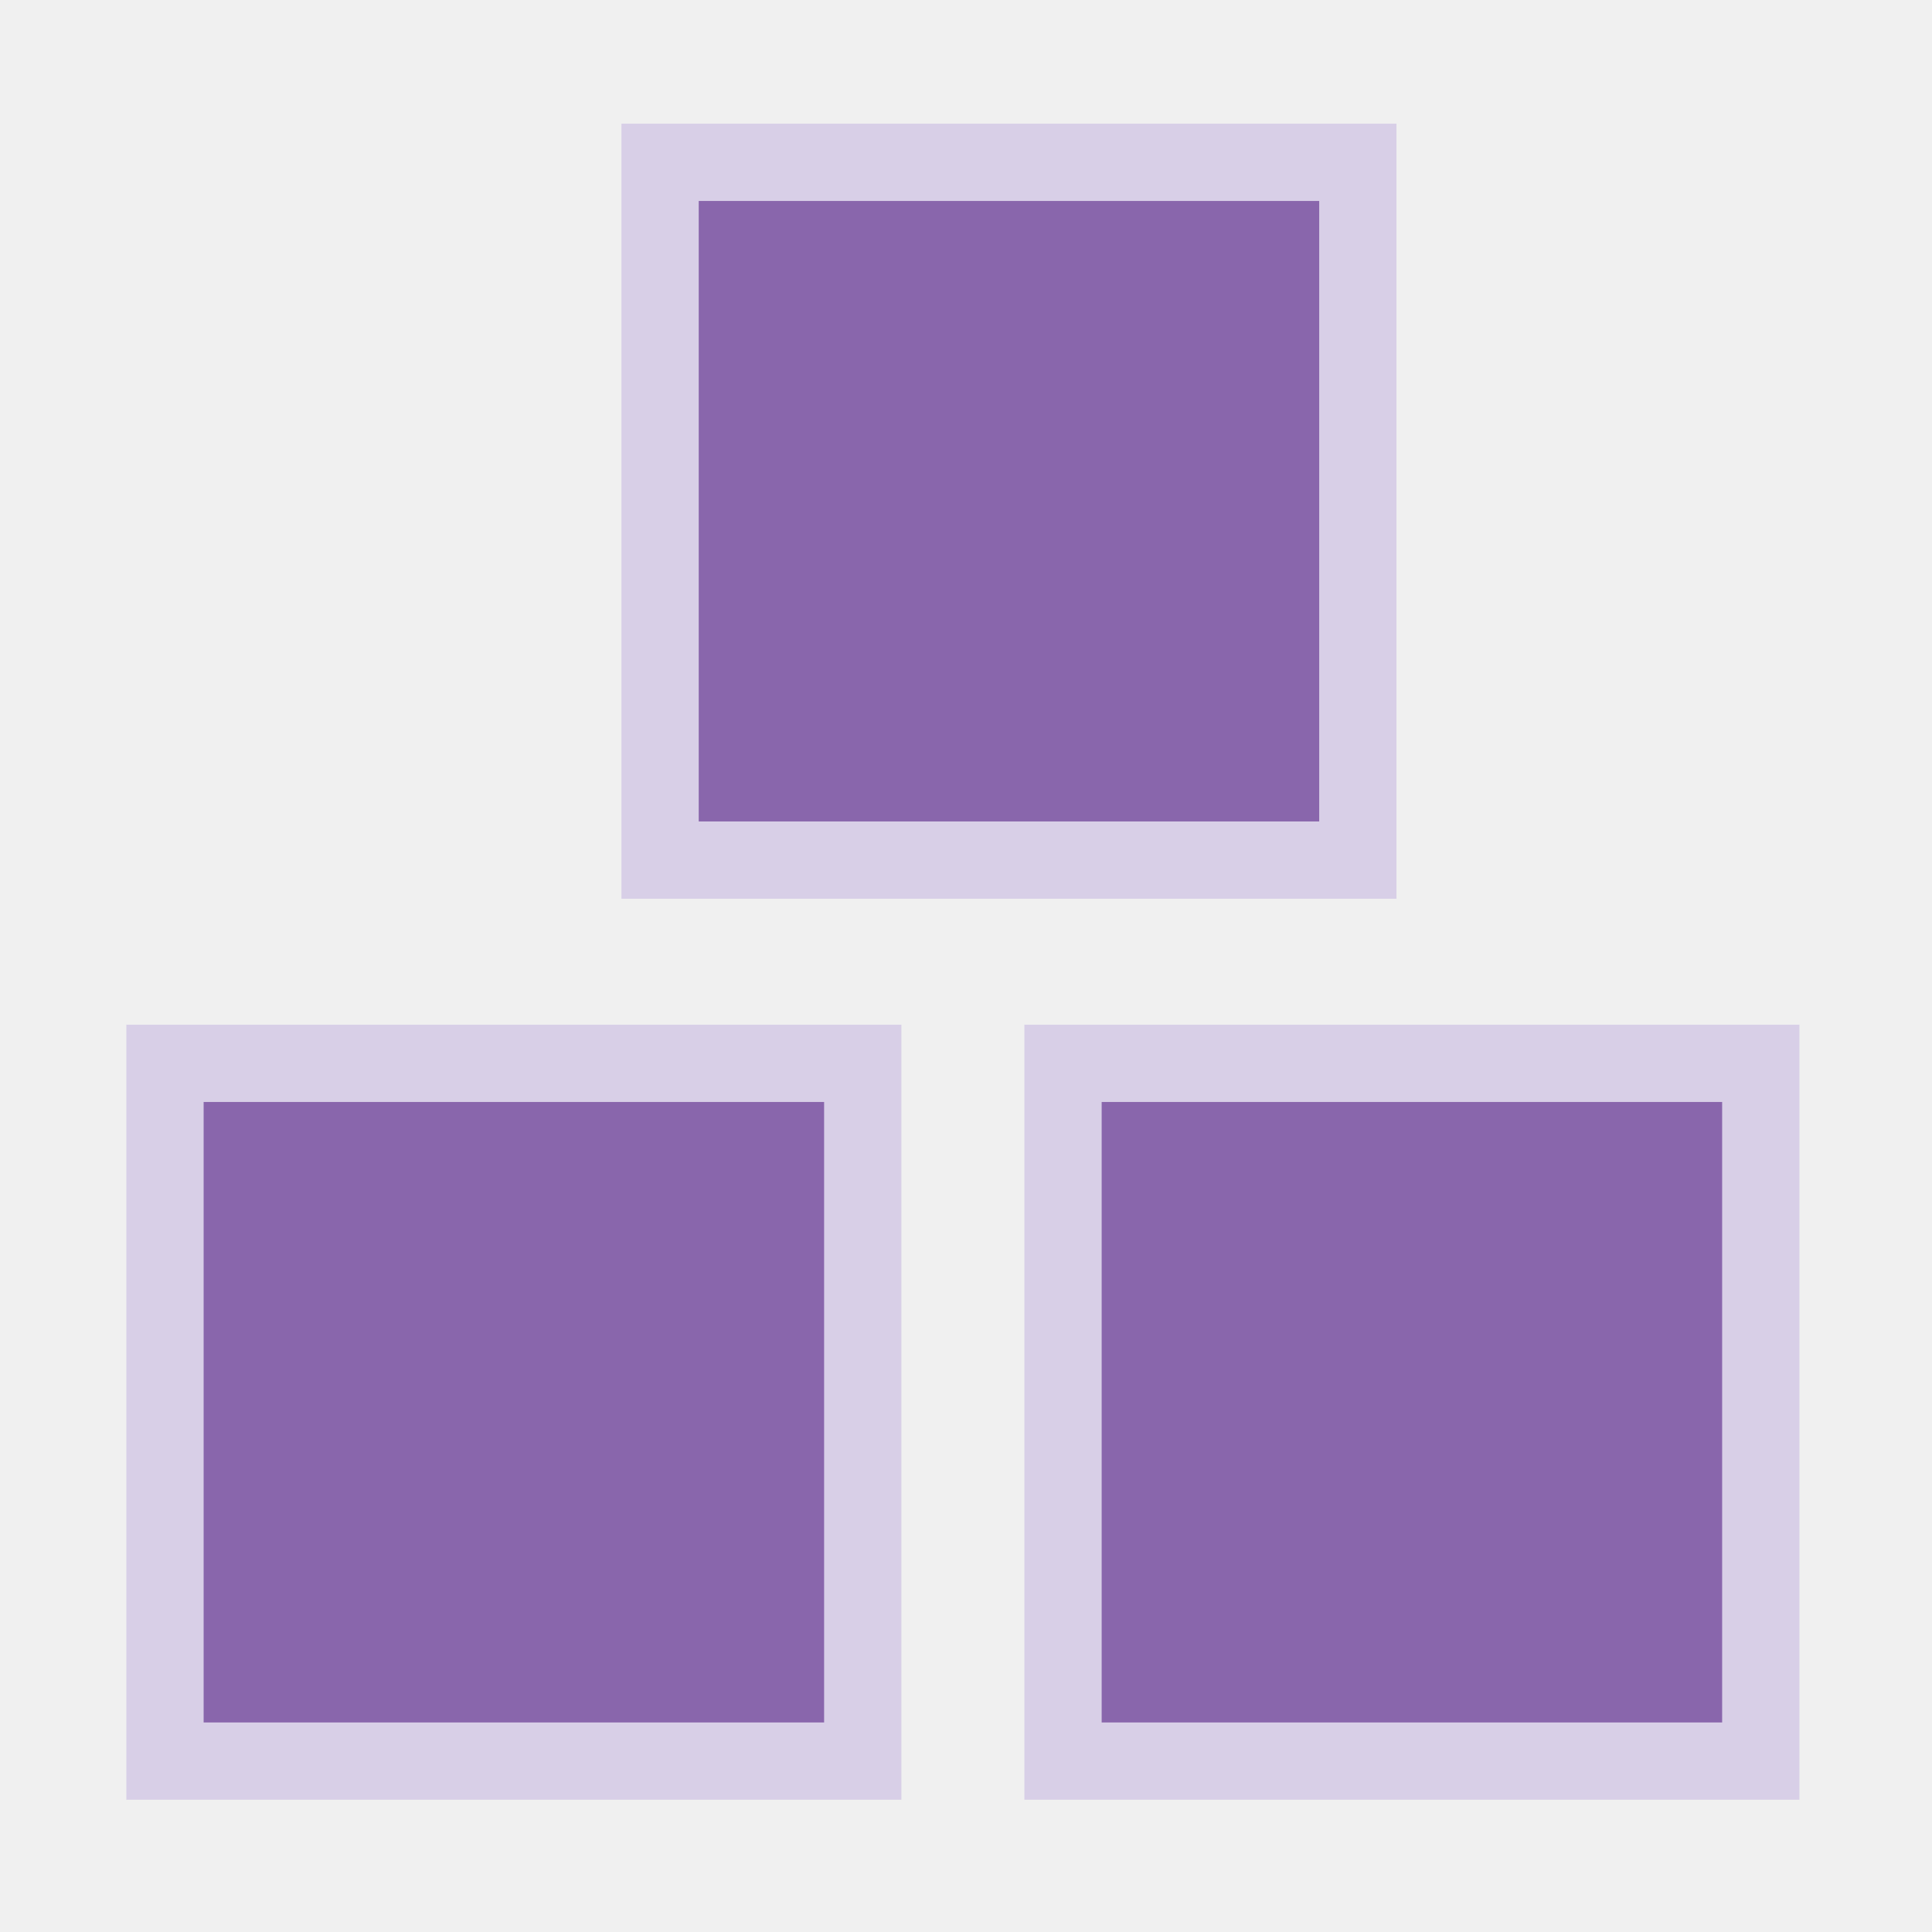
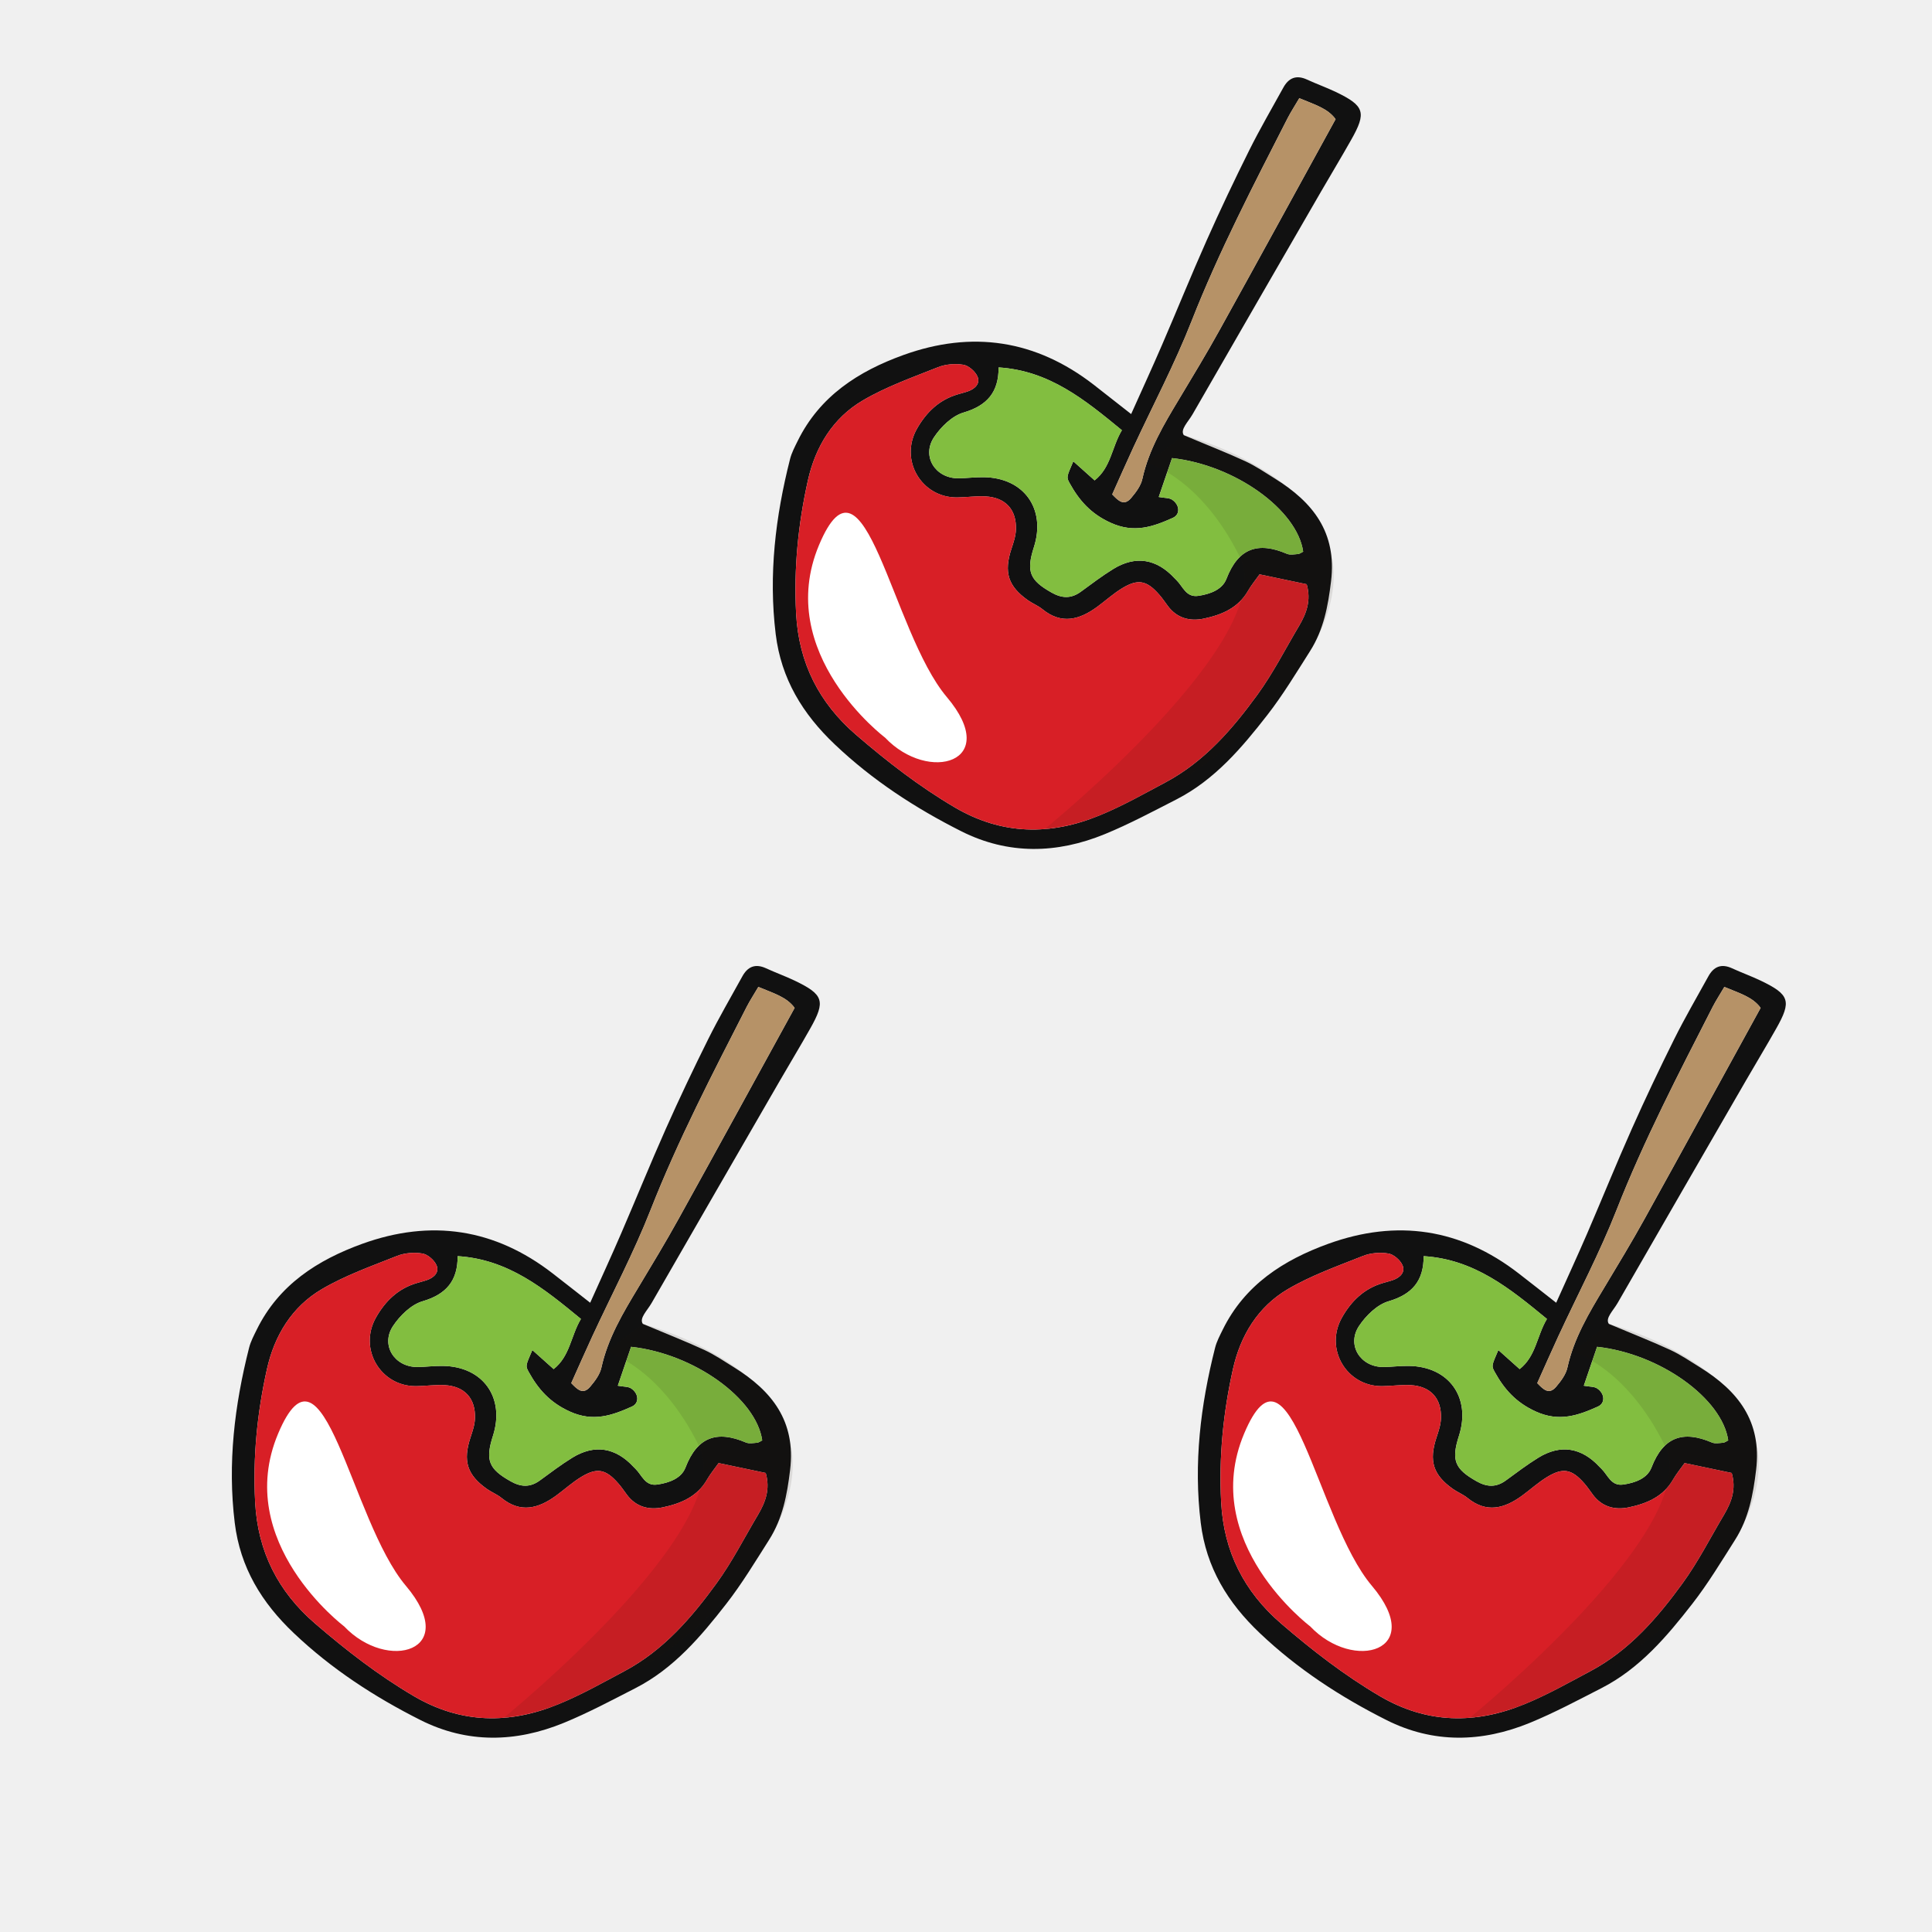
- <svg xmlns="http://www.w3.org/2000/svg" clip-rule="evenodd" fill-rule="evenodd" viewBox="0 0 50 50">
-   <g fill="#8966ac" stroke="#d8cfe7" stroke-width="2">
-     <path d="m4.27 27.519h18.058v18.058h-18.058z" />
-     <path d="m17.083 4.201h18.058v18.058h-18.058z" />
-     <path d="m27.511 27.519h18.058v18.058h-18.058z" />
-   </g>
+ <svg xmlns="http://www.w3.org/2000/svg" width="50" height="50" viewBox="0 0 50 50" fill="none">
+   <path d="M29.274 12.888C29.396 12.744 29.525 12.573 29.564 12.395C29.731 11.634 30.121 10.983 30.514 10.33C30.869 9.739 31.227 9.15 31.56 8.547C32.56 6.744 33.549 4.934 34.565 3.084C34.359 2.799 34.01 2.704 33.626 2.541C33.517 2.728 33.412 2.887 33.325 3.055C32.444 4.781 31.55 6.498 30.839 8.308C30.4 9.425 29.835 10.492 29.33 11.582C29.146 11.98 28.97 12.381 28.784 12.795C28.944 12.963 29.089 13.106 29.274 12.888ZM30.332 12.931C30.534 13.063 30.55 13.314 30.355 13.401C29.838 13.633 29.35 13.806 28.741 13.528C28.232 13.296 27.929 12.952 27.682 12.504C27.594 12.346 27.605 12.34 27.777 11.939C27.962 12.105 28.134 12.258 28.328 12.432C28.754 12.097 28.771 11.574 29.034 11.134C28.08 10.351 27.16 9.592 25.844 9.509C25.847 10.149 25.547 10.497 24.935 10.677C24.639 10.764 24.349 11.049 24.17 11.319C23.845 11.812 24.209 12.38 24.799 12.378C25.02 12.376 25.242 12.346 25.462 12.35C26.5 12.364 27.074 13.171 26.758 14.158C26.553 14.795 26.65 15.017 27.215 15.336C27.483 15.487 27.719 15.497 27.969 15.316C28.247 15.114 28.521 14.904 28.814 14.724C29.39 14.371 29.93 14.461 30.395 14.962C30.412 14.98 30.429 14.997 30.447 15.014C30.615 15.179 30.695 15.466 31.01 15.421C31.315 15.376 31.632 15.262 31.74 14.98C32.045 14.187 32.555 14.011 33.304 14.332C33.386 14.367 33.497 14.346 33.594 14.338C33.639 14.334 33.682 14.299 33.726 14.277C33.573 13.196 31.965 12.034 30.332 11.855C30.227 12.162 30.12 12.479 29.988 12.862C30.145 12.891 30.257 12.882 30.332 12.931ZM32.597 14.864C32.491 15.014 32.382 15.145 32.299 15.29C32.043 15.738 31.613 15.914 31.148 16.011C30.791 16.084 30.462 15.999 30.227 15.687C30.153 15.587 30.084 15.484 30.003 15.392C29.681 15.022 29.454 14.973 29.042 15.223C28.812 15.363 28.61 15.547 28.392 15.707C27.934 16.041 27.47 16.167 26.978 15.766C26.865 15.674 26.722 15.619 26.602 15.534C26.087 15.171 25.976 14.807 26.176 14.203C26.23 14.041 26.287 13.872 26.292 13.704C26.31 13.187 26.022 12.875 25.506 12.847C25.261 12.834 25.015 12.871 24.769 12.874C23.845 12.881 23.272 11.904 23.731 11.095C23.969 10.676 24.297 10.354 24.772 10.21C24.865 10.181 24.962 10.159 25.055 10.126C25.237 10.061 25.377 9.922 25.295 9.74C25.235 9.608 25.069 9.464 24.932 9.44C24.722 9.406 24.477 9.424 24.279 9.502C23.619 9.765 22.938 10.005 22.329 10.363C21.555 10.817 21.102 11.562 20.908 12.433C20.656 13.564 20.541 14.709 20.603 15.874C20.67 17.159 21.199 18.194 22.156 19.019C22.958 19.709 23.79 20.355 24.708 20.895C25.936 21.616 27.186 21.625 28.459 21.102C29.049 20.86 29.609 20.543 30.174 20.242C31.174 19.707 31.897 18.867 32.547 17.973C32.95 17.417 33.265 16.796 33.617 16.203C33.809 15.879 33.938 15.541 33.817 15.12C33.424 15.037 33.023 14.954 32.597 14.864ZM30.073 8.927C30.462 8.027 30.83 7.116 31.229 6.22C31.578 5.435 31.947 4.659 32.33 3.89C32.604 3.34 32.915 2.807 33.212 2.268C33.352 2.013 33.55 1.932 33.827 2.06C34.072 2.173 34.327 2.264 34.571 2.38C35.316 2.739 35.371 2.909 34.967 3.621C34.713 4.072 34.445 4.514 34.186 4.962C33.078 6.881 31.968 8.8 30.864 10.721C30.747 10.924 30.536 11.117 30.637 11.262C31.25 11.521 31.748 11.714 32.232 11.938C32.498 12.062 32.745 12.23 32.996 12.386C33.978 12.997 34.599 13.775 34.448 15.04C34.37 15.691 34.254 16.3 33.904 16.85C33.549 17.409 33.206 17.98 32.8 18.502C32.137 19.354 31.436 20.181 30.449 20.687C29.836 21.001 29.226 21.327 28.59 21.588C27.35 22.096 26.094 22.125 24.878 21.513C23.689 20.914 22.58 20.192 21.606 19.267C20.775 18.479 20.217 17.572 20.075 16.41C19.887 14.87 20.069 13.37 20.446 11.882C20.487 11.718 20.57 11.563 20.645 11.41C21.215 10.252 22.213 9.61 23.377 9.189C25.154 8.547 26.802 8.794 28.303 9.955C28.607 10.191 28.908 10.429 29.274 10.716C29.56 10.077 29.824 9.505 30.073 8.927Z" fill="#111111" />
+   <path d="M33.817 15.12C33.424 15.037 33.023 14.953 32.598 14.864C32.492 15.014 32.382 15.145 32.299 15.289C32.043 15.737 31.614 15.914 31.148 16.011C30.791 16.084 30.462 15.999 30.227 15.686C30.154 15.587 30.084 15.484 30.004 15.392C29.682 15.022 29.454 14.973 29.042 15.223C28.812 15.363 28.61 15.547 28.392 15.706C27.935 16.041 27.471 16.167 26.979 15.766C26.865 15.674 26.722 15.619 26.602 15.534C26.087 15.171 25.976 14.807 26.176 14.202C26.23 14.04 26.287 13.872 26.292 13.704C26.311 13.187 26.022 12.874 25.506 12.847C25.262 12.834 25.015 12.87 24.769 12.873C23.846 12.881 23.273 11.904 23.731 11.095C23.969 10.676 24.297 10.354 24.772 10.21C24.866 10.181 24.962 10.159 25.055 10.126C25.237 10.06 25.377 9.922 25.295 9.74C25.236 9.608 25.07 9.464 24.932 9.44C24.722 9.405 24.477 9.424 24.279 9.502C23.619 9.765 22.939 10.005 22.329 10.363C21.555 10.816 21.102 11.562 20.909 12.433C20.656 13.564 20.542 14.709 20.603 15.874C20.671 17.159 21.199 18.194 22.157 19.019C22.958 19.709 23.79 20.355 24.709 20.895C25.937 21.616 27.187 21.624 28.46 21.102C29.049 20.86 29.61 20.543 30.174 20.241C31.174 19.707 31.897 18.867 32.547 17.972C32.95 17.417 33.265 16.796 33.617 16.202C33.809 15.879 33.938 15.541 33.817 15.12Z" fill="#D81F26" />
+   <path d="M29.989 12.862C30.145 12.891 30.257 12.882 30.332 12.931C30.534 13.063 30.55 13.314 30.355 13.401C29.839 13.633 29.351 13.806 28.742 13.528C28.232 13.296 27.929 12.952 27.682 12.504C27.595 12.346 27.605 12.34 27.777 11.939C27.963 12.105 28.134 12.258 28.329 12.433C28.754 12.097 28.772 11.574 29.035 11.134C28.081 10.351 27.16 9.592 25.844 9.509C25.847 10.149 25.547 10.497 24.935 10.677C24.639 10.764 24.349 11.049 24.171 11.319C23.846 11.812 24.209 12.38 24.799 12.378C25.021 12.376 25.242 12.346 25.463 12.35C26.5 12.364 27.075 13.171 26.758 14.158C26.554 14.795 26.651 15.017 27.215 15.336C27.484 15.487 27.719 15.497 27.969 15.316C28.247 15.114 28.521 14.904 28.814 14.724C29.39 14.371 29.93 14.461 30.395 14.962C30.412 14.98 30.429 14.997 30.447 15.014C30.615 15.179 30.695 15.466 31.011 15.421C31.316 15.376 31.632 15.262 31.741 14.98C32.045 14.187 32.556 14.011 33.304 14.332C33.387 14.367 33.497 14.346 33.595 14.338C33.64 14.334 33.682 14.299 33.726 14.277C33.573 13.196 31.965 12.034 30.333 11.855C30.228 12.162 30.12 12.479 29.989 12.862Z" fill="#82BE40" />
+   <path d="M28.784 12.795C28.944 12.963 29.089 13.105 29.274 12.887C29.396 12.743 29.526 12.573 29.564 12.394C29.732 11.634 30.122 10.983 30.515 10.33C30.869 9.739 31.227 9.149 31.56 8.547C32.56 6.743 33.549 4.934 34.565 3.084C34.359 2.799 34.01 2.704 33.626 2.541C33.517 2.728 33.412 2.886 33.326 3.055C32.444 4.781 31.55 6.498 30.839 8.307C30.4 9.424 29.836 10.491 29.33 11.582C29.146 11.98 28.97 12.381 28.784 12.795Z" fill="#B69267" />
+   <path d="M22.905 19.089C22.905 19.089 20.016 16.915 21.197 14.104C22.377 11.293 23.069 16.343 24.503 18.039C25.936 19.735 24.031 20.279 22.905 19.089Z" fill="white" />
+   <path d="M27.037 21.456C27.037 21.456 33.126 16.515 32.09 14.42C31.054 12.325 29.682 11.979 29.682 11.979L30.637 11.262C30.637 11.262 36.359 12.709 33.904 16.85C31.451 20.991 27.037 21.456 27.037 21.456Z" fill="#271B10" fill-opacity="0.1" />
+   <path d="M15.274 35.888C15.396 35.744 15.525 35.573 15.564 35.395C15.731 34.634 16.121 33.983 16.514 33.33C16.869 32.739 17.227 32.15 17.56 31.547C18.56 29.744 19.549 27.934 20.565 26.084C20.359 25.799 20.01 25.704 19.626 25.541C19.517 25.728 19.412 25.887 19.325 26.055C18.444 27.781 17.55 29.498 16.839 31.308C16.4 32.425 15.835 33.492 15.33 34.582C15.146 34.98 14.97 35.381 14.784 35.795C14.944 35.963 15.089 36.106 15.274 35.888ZM16.332 35.931C16.534 36.063 16.55 36.314 16.355 36.401C15.838 36.633 15.35 36.806 14.741 36.528C14.232 36.295 13.929 35.952 13.682 35.504C13.594 35.346 13.605 35.34 13.777 34.939C13.962 35.105 14.134 35.258 14.328 35.432C14.754 35.097 14.771 34.574 15.034 34.134C14.08 33.35 13.16 32.592 11.844 32.509C11.847 33.149 11.547 33.497 10.935 33.677C10.639 33.764 10.349 34.049 10.17 34.319C9.845 34.812 10.209 35.38 10.799 35.378C11.02 35.376 11.242 35.346 11.462 35.35C12.5 35.364 13.074 36.17 12.758 37.158C12.553 37.795 12.65 38.017 13.215 38.336C13.483 38.487 13.719 38.497 13.969 38.316C14.247 38.114 14.521 37.904 14.814 37.724C15.39 37.371 15.93 37.461 16.395 37.962C16.412 37.98 16.429 37.997 16.447 38.014C16.615 38.179 16.695 38.466 17.01 38.42C17.315 38.376 17.632 38.262 17.74 37.98C18.045 37.187 18.555 37.011 19.304 37.332C19.386 37.367 19.497 37.346 19.594 37.338C19.639 37.334 19.682 37.299 19.726 37.277C19.573 36.196 17.965 35.034 16.332 34.855C16.227 35.162 16.12 35.479 15.989 35.862C16.145 35.891 16.257 35.882 16.332 35.931ZM18.597 37.864C18.491 38.014 18.382 38.145 18.299 38.29C18.043 38.738 17.613 38.914 17.148 39.011C16.791 39.084 16.462 38.999 16.227 38.687C16.153 38.587 16.084 38.484 16.003 38.392C15.681 38.022 15.454 37.973 15.042 38.223C14.812 38.363 14.61 38.547 14.392 38.707C13.934 39.041 13.47 39.167 12.978 38.766C12.865 38.674 12.722 38.619 12.602 38.534C12.087 38.171 11.976 37.807 12.176 37.203C12.23 37.041 12.287 36.872 12.292 36.704C12.31 36.187 12.022 35.875 11.506 35.847C11.261 35.834 11.015 35.871 10.769 35.874C9.845 35.881 9.272 34.904 9.731 34.096C9.969 33.676 10.297 33.354 10.772 33.21C10.865 33.181 10.962 33.159 11.055 33.126C11.237 33.061 11.377 32.922 11.295 32.74C11.235 32.608 11.069 32.464 10.932 32.441C10.722 32.406 10.477 32.424 10.279 32.502C9.619 32.765 8.938 33.005 8.329 33.363C7.555 33.817 7.102 34.562 6.908 35.433C6.656 36.564 6.541 37.709 6.603 38.874C6.67 40.159 7.199 41.194 8.156 42.019C8.958 42.709 9.79 43.355 10.708 43.895C11.936 44.616 13.186 44.625 14.459 44.102C15.049 43.86 15.609 43.543 16.174 43.242C17.174 42.707 17.897 41.867 18.547 40.973C18.95 40.417 19.265 39.796 19.617 39.203C19.809 38.879 19.938 38.541 19.817 38.12C19.424 38.037 19.023 37.954 18.597 37.864ZM16.073 31.927C16.462 31.027 16.83 30.116 17.229 29.22C17.578 28.436 17.947 27.659 18.33 26.89C18.604 26.34 18.915 25.807 19.212 25.268C19.352 25.013 19.55 24.932 19.827 25.06C20.072 25.173 20.327 25.264 20.571 25.381C21.316 25.739 21.371 25.909 20.967 26.621C20.713 27.072 20.445 27.514 20.186 27.962C19.078 29.881 17.968 31.8 16.864 33.721C16.747 33.924 16.536 34.117 16.637 34.262C17.25 34.52 17.748 34.714 18.232 34.938C18.498 35.062 18.745 35.23 18.996 35.386C19.978 35.997 20.599 36.776 20.448 38.041C20.37 38.691 20.254 39.3 19.904 39.85C19.549 40.409 19.206 40.98 18.8 41.502C18.137 42.354 17.436 43.181 16.449 43.687C15.836 44.001 15.226 44.327 14.59 44.588C13.35 45.096 12.094 45.126 10.878 44.513C9.689 43.914 8.58 43.192 7.606 42.267C6.775 41.479 6.217 40.572 6.075 39.41C5.887 37.87 6.069 36.37 6.446 34.882C6.487 34.718 6.57 34.563 6.645 34.41C7.215 33.252 8.213 32.611 9.377 32.189C11.154 31.547 12.802 31.794 14.303 32.956C14.607 33.191 14.908 33.429 15.274 33.715C15.56 33.077 15.824 32.505 16.073 31.927Z" fill="#111111" />
+   <path d="M19.817 38.12C19.424 38.037 19.023 37.953 18.598 37.864C18.492 38.014 18.382 38.145 18.299 38.289C18.043 38.737 17.614 38.914 17.148 39.011C16.791 39.084 16.462 38.999 16.227 38.686C16.154 38.587 16.084 38.484 16.004 38.392C15.682 38.022 15.454 37.973 15.042 38.223C14.812 38.363 14.61 38.547 14.392 38.706C13.935 39.041 13.471 39.167 12.979 38.766C12.865 38.674 12.722 38.619 12.602 38.534C12.087 38.171 11.976 37.807 12.176 37.202C12.23 37.041 12.287 36.872 12.292 36.704C12.31 36.187 12.022 35.874 11.506 35.847C11.262 35.834 11.015 35.87 10.769 35.873C9.845 35.881 9.273 34.904 9.731 34.096C9.969 33.676 10.297 33.354 10.772 33.21C10.866 33.181 10.962 33.159 11.055 33.126C11.237 33.06 11.377 32.922 11.295 32.74C11.236 32.608 11.07 32.464 10.932 32.441C10.722 32.406 10.477 32.424 10.279 32.502C9.619 32.765 8.939 33.005 8.329 33.363C7.556 33.816 7.102 34.562 6.909 35.433C6.656 36.564 6.542 37.709 6.603 38.874C6.671 40.159 7.199 41.194 8.157 42.019C8.958 42.709 9.79 43.355 10.709 43.895C11.937 44.616 13.187 44.624 14.46 44.102C15.049 43.86 15.61 43.543 16.174 43.241C17.174 42.707 17.897 41.867 18.547 40.972C18.951 40.417 19.265 39.796 19.617 39.202C19.809 38.879 19.938 38.541 19.817 38.12Z" fill="#D81F26" />
+   <path d="M15.989 35.862C16.145 35.891 16.257 35.882 16.332 35.931C16.534 36.063 16.55 36.314 16.355 36.401C15.839 36.633 15.351 36.806 14.742 36.528C14.232 36.295 13.929 35.952 13.682 35.504C13.595 35.346 13.605 35.34 13.777 34.939C13.963 35.105 14.134 35.258 14.329 35.433C14.754 35.097 14.772 34.574 15.035 34.134C14.081 33.35 13.161 32.592 11.844 32.509C11.847 33.149 11.547 33.497 10.935 33.677C10.639 33.764 10.349 34.049 10.171 34.319C9.846 34.812 10.209 35.38 10.799 35.378C11.021 35.376 11.242 35.346 11.463 35.35C12.5 35.364 13.075 36.17 12.758 37.158C12.554 37.795 12.65 38.017 13.216 38.336C13.484 38.487 13.719 38.497 13.969 38.316C14.247 38.114 14.521 37.904 14.814 37.724C15.39 37.371 15.93 37.461 16.395 37.962C16.412 37.98 16.429 37.997 16.447 38.014C16.615 38.179 16.695 38.466 17.011 38.42C17.316 38.376 17.632 38.262 17.741 37.98C18.045 37.187 18.555 37.011 19.304 37.332C19.387 37.367 19.497 37.346 19.595 37.338C19.64 37.334 19.682 37.299 19.726 37.277C19.573 36.196 17.965 35.034 16.333 34.855C16.228 35.162 16.12 35.479 15.989 35.862Z" fill="#82BE40" />
+   <path d="M14.784 35.795C14.944 35.963 15.089 36.105 15.274 35.887C15.396 35.743 15.525 35.573 15.564 35.394C15.732 34.634 16.122 33.983 16.515 33.33C16.869 32.739 17.227 32.149 17.56 31.547C18.56 29.743 19.549 27.934 20.565 26.084C20.359 25.799 20.01 25.703 19.626 25.541C19.517 25.728 19.412 25.886 19.326 26.055C18.444 27.781 17.55 29.498 16.839 31.307C16.4 32.424 15.836 33.491 15.33 34.582C15.146 34.98 14.97 35.381 14.784 35.795Z" fill="#B69267" />
+   <path d="M8.905 42.089C8.905 42.089 6.016 39.915 7.197 37.104C8.377 34.293 9.069 39.343 10.503 41.039C11.936 42.735 10.031 43.279 8.905 42.089Z" fill="white" />
+   <path d="M13.037 44.456C13.037 44.456 19.125 39.515 18.09 37.42C17.054 35.325 15.682 34.979 15.682 34.979L16.637 34.262C16.637 34.262 22.359 35.709 19.904 39.85C17.451 43.99 13.037 44.456 13.037 44.456Z" fill="#271B10" fill-opacity="0.1" />
+   <path d="M40.274 35.888C40.396 35.744 40.525 35.573 40.564 35.395C40.731 34.634 41.121 33.983 41.514 33.33C41.869 32.739 42.227 32.15 42.56 31.547C43.56 29.744 44.549 27.934 45.565 26.084C45.359 25.799 45.01 25.704 44.626 25.541C44.517 25.728 44.412 25.887 44.325 26.055C43.444 27.781 42.55 29.498 41.839 31.308C41.4 32.425 40.835 33.492 40.33 34.582C40.146 34.98 39.97 35.381 39.784 35.795C39.944 35.963 40.089 36.106 40.274 35.888ZM41.332 35.931C41.534 36.063 41.55 36.314 41.355 36.401C40.839 36.633 40.35 36.806 39.741 36.528C39.232 36.295 38.929 35.952 38.682 35.504C38.594 35.346 38.605 35.34 38.777 34.939C38.962 35.105 39.134 35.258 39.328 35.432C39.754 35.097 39.771 34.574 40.034 34.134C39.08 33.35 38.16 32.592 36.844 32.509C36.847 33.149 36.547 33.497 35.935 33.677C35.639 33.764 35.349 34.049 35.17 34.319C34.845 34.812 35.209 35.38 35.799 35.378C36.02 35.376 36.242 35.346 36.462 35.35C37.5 35.364 38.074 36.17 37.758 37.158C37.553 37.795 37.65 38.017 38.215 38.336C38.483 38.487 38.719 38.497 38.969 38.316C39.247 38.114 39.521 37.904 39.814 37.724C40.39 37.371 40.93 37.461 41.395 37.962C41.412 37.98 41.429 37.997 41.447 38.014C41.615 38.179 41.695 38.466 42.01 38.42C42.315 38.376 42.632 38.262 42.74 37.98C43.045 37.187 43.555 37.011 44.304 37.332C44.386 37.367 44.497 37.346 44.594 37.338C44.639 37.334 44.682 37.299 44.726 37.277C44.573 36.196 42.965 35.034 41.332 34.855C41.227 35.162 41.12 35.479 40.989 35.862C41.145 35.891 41.257 35.882 41.332 35.931ZM43.597 37.864C43.491 38.014 43.382 38.145 43.299 38.29C43.043 38.738 42.613 38.914 42.148 39.011C41.791 39.084 41.462 38.999 41.227 38.687C41.153 38.587 41.084 38.484 41.004 38.392C40.681 38.022 40.454 37.973 40.042 38.223C39.812 38.363 39.61 38.547 39.392 38.707C38.934 39.041 38.47 39.167 37.978 38.766C37.865 38.674 37.722 38.619 37.602 38.534C37.087 38.171 36.976 37.807 37.176 37.203C37.23 37.041 37.287 36.872 37.292 36.704C37.31 36.187 37.022 35.875 36.506 35.847C36.261 35.834 36.015 35.871 35.769 35.874C34.845 35.881 34.272 34.904 34.731 34.096C34.969 33.676 35.297 33.354 35.772 33.21C35.865 33.181 35.962 33.159 36.055 33.126C36.237 33.061 36.377 32.922 36.295 32.74C36.235 32.608 36.069 32.464 35.932 32.441C35.722 32.406 35.477 32.424 35.279 32.502C34.618 32.765 33.938 33.005 33.329 33.363C32.555 33.817 32.102 34.562 31.908 35.433C31.656 36.564 31.541 37.709 31.603 38.874C31.67 40.159 32.199 41.194 33.156 42.019C33.958 42.709 34.79 43.355 35.708 43.895C36.936 44.616 38.186 44.625 39.459 44.102C40.049 43.86 40.609 43.543 41.174 43.242C42.174 42.707 42.897 41.867 43.547 40.973C43.95 40.417 44.265 39.796 44.617 39.203C44.809 38.879 44.938 38.541 44.817 38.12C44.424 38.037 44.023 37.954 43.597 37.864ZM41.074 31.927C41.462 31.027 41.83 30.116 42.229 29.22C42.578 28.436 42.947 27.659 43.33 26.89C43.604 26.34 43.915 25.807 44.212 25.268C44.352 25.013 44.55 24.932 44.827 25.06C45.072 25.173 45.327 25.264 45.571 25.381C46.316 25.739 46.371 25.909 45.967 26.621C45.713 27.072 45.445 27.514 45.186 27.962C44.078 29.881 42.968 31.8 41.864 33.721C41.747 33.924 41.536 34.117 41.637 34.262C42.25 34.52 42.748 34.714 43.232 34.938C43.498 35.062 43.745 35.23 43.996 35.386C44.978 35.997 45.599 36.776 45.448 38.041C45.37 38.691 45.254 39.3 44.904 39.85C44.549 40.409 44.206 40.98 43.8 41.502C43.137 42.354 42.436 43.181 41.449 43.687C40.836 44.001 40.226 44.327 39.59 44.588C38.35 45.096 37.094 45.126 35.878 44.513C34.688 43.914 33.58 43.192 32.606 42.267C31.775 41.479 31.217 40.572 31.075 39.41C30.887 37.87 31.069 36.37 31.446 34.882C31.487 34.718 31.57 34.563 31.645 34.41C32.215 33.252 33.213 32.611 34.377 32.189C36.154 31.547 37.802 31.794 39.303 32.956C39.607 33.191 39.908 33.429 40.274 33.715C40.56 33.077 40.824 32.505 41.074 31.927Z" fill="#111111" />
+   <path d="M44.817 38.12C44.424 38.037 44.023 37.953 43.598 37.864C43.492 38.014 43.382 38.145 43.299 38.289C43.043 38.737 42.614 38.914 42.148 39.011C41.791 39.084 41.462 38.999 41.227 38.686C41.154 38.587 41.084 38.484 41.004 38.392C40.682 38.022 40.454 37.973 40.042 38.223C39.812 38.363 39.61 38.547 39.392 38.706C38.935 39.041 38.471 39.167 37.979 38.766C37.865 38.674 37.722 38.619 37.602 38.534C37.087 38.171 36.976 37.807 37.176 37.202C37.23 37.041 37.287 36.872 37.292 36.704C37.31 36.187 37.022 35.874 36.506 35.847C36.262 35.834 36.016 35.87 35.769 35.873C34.846 35.881 34.273 34.904 34.731 34.096C34.969 33.676 35.297 33.354 35.772 33.21C35.866 33.181 35.962 33.159 36.055 33.126C36.237 33.06 36.377 32.922 36.295 32.74C36.236 32.608 36.07 32.464 35.932 32.441C35.722 32.406 35.477 32.424 35.279 32.502C34.619 32.765 33.939 33.005 33.329 33.363C32.556 33.816 32.102 34.562 31.909 35.433C31.656 36.564 31.542 37.709 31.603 38.874C31.671 40.159 32.199 41.194 33.157 42.019C33.958 42.709 34.79 43.355 35.709 43.895C36.937 44.616 38.187 44.624 39.46 44.102C40.049 43.86 40.61 43.543 41.174 43.241C42.174 42.707 42.897 41.867 43.547 40.972C43.95 40.417 44.265 39.796 44.617 39.202C44.809 38.879 44.938 38.541 44.817 38.12Z" fill="#D81F26" />
+   <path d="M40.989 35.862C41.145 35.891 41.257 35.882 41.332 35.931C41.534 36.063 41.55 36.314 41.355 36.401C40.839 36.633 40.35 36.806 39.742 36.528C39.232 36.295 38.929 35.952 38.682 35.504C38.595 35.346 38.605 35.34 38.777 34.939C38.963 35.105 39.134 35.258 39.329 35.433C39.754 35.097 39.772 34.574 40.035 34.134C39.081 33.35 38.16 32.592 36.844 32.509C36.847 33.149 36.547 33.497 35.935 33.677C35.639 33.764 35.349 34.049 35.17 34.319C34.846 34.812 35.209 35.38 35.799 35.378C36.021 35.376 36.242 35.346 36.463 35.35C37.5 35.364 38.075 36.17 37.758 37.158C37.554 37.795 37.651 38.017 38.215 38.336C38.484 38.487 38.719 38.497 38.969 38.316C39.247 38.114 39.521 37.904 39.814 37.724C40.39 37.371 40.93 37.461 41.395 37.962C41.412 37.98 41.429 37.997 41.447 38.014C41.615 38.179 41.696 38.466 42.011 38.42C42.316 38.376 42.632 38.262 42.74 37.98C43.045 37.187 43.556 37.011 44.304 37.332C44.387 37.367 44.497 37.346 44.595 37.338C44.64 37.334 44.682 37.299 44.726 37.277C44.573 36.196 42.965 35.034 41.333 34.855C41.228 35.162 41.12 35.479 40.989 35.862Z" fill="#82BE40" />
+   <path d="M39.784 35.795C39.944 35.963 40.089 36.105 40.274 35.887C40.396 35.743 40.526 35.573 40.564 35.394C40.732 34.634 41.122 33.983 41.515 33.33C41.869 32.739 42.227 32.149 42.56 31.547C43.56 29.743 44.549 27.934 45.565 26.084C45.359 25.799 45.01 25.703 44.626 25.541C44.517 25.728 44.412 25.886 44.326 26.055C43.444 27.781 42.55 29.498 41.839 31.307C41.4 32.424 40.836 33.491 40.33 34.582C40.146 34.98 39.97 35.381 39.784 35.795Z" fill="#B69267" />
+   <path d="M33.906 42.089C33.906 42.089 31.016 39.915 32.197 37.104C33.377 34.293 34.069 39.343 35.503 41.039C36.936 42.735 35.031 43.279 33.906 42.089Z" fill="white" />
+   <path d="M38.037 44.456C38.037 44.456 44.126 39.515 43.09 37.42C42.054 35.325 40.682 34.979 40.682 34.979L41.637 34.262C41.637 34.262 47.359 35.709 44.904 39.85C42.45 43.99 38.037 44.456 38.037 44.456Z" fill="#271B10" fill-opacity="0.1" />
</svg>
